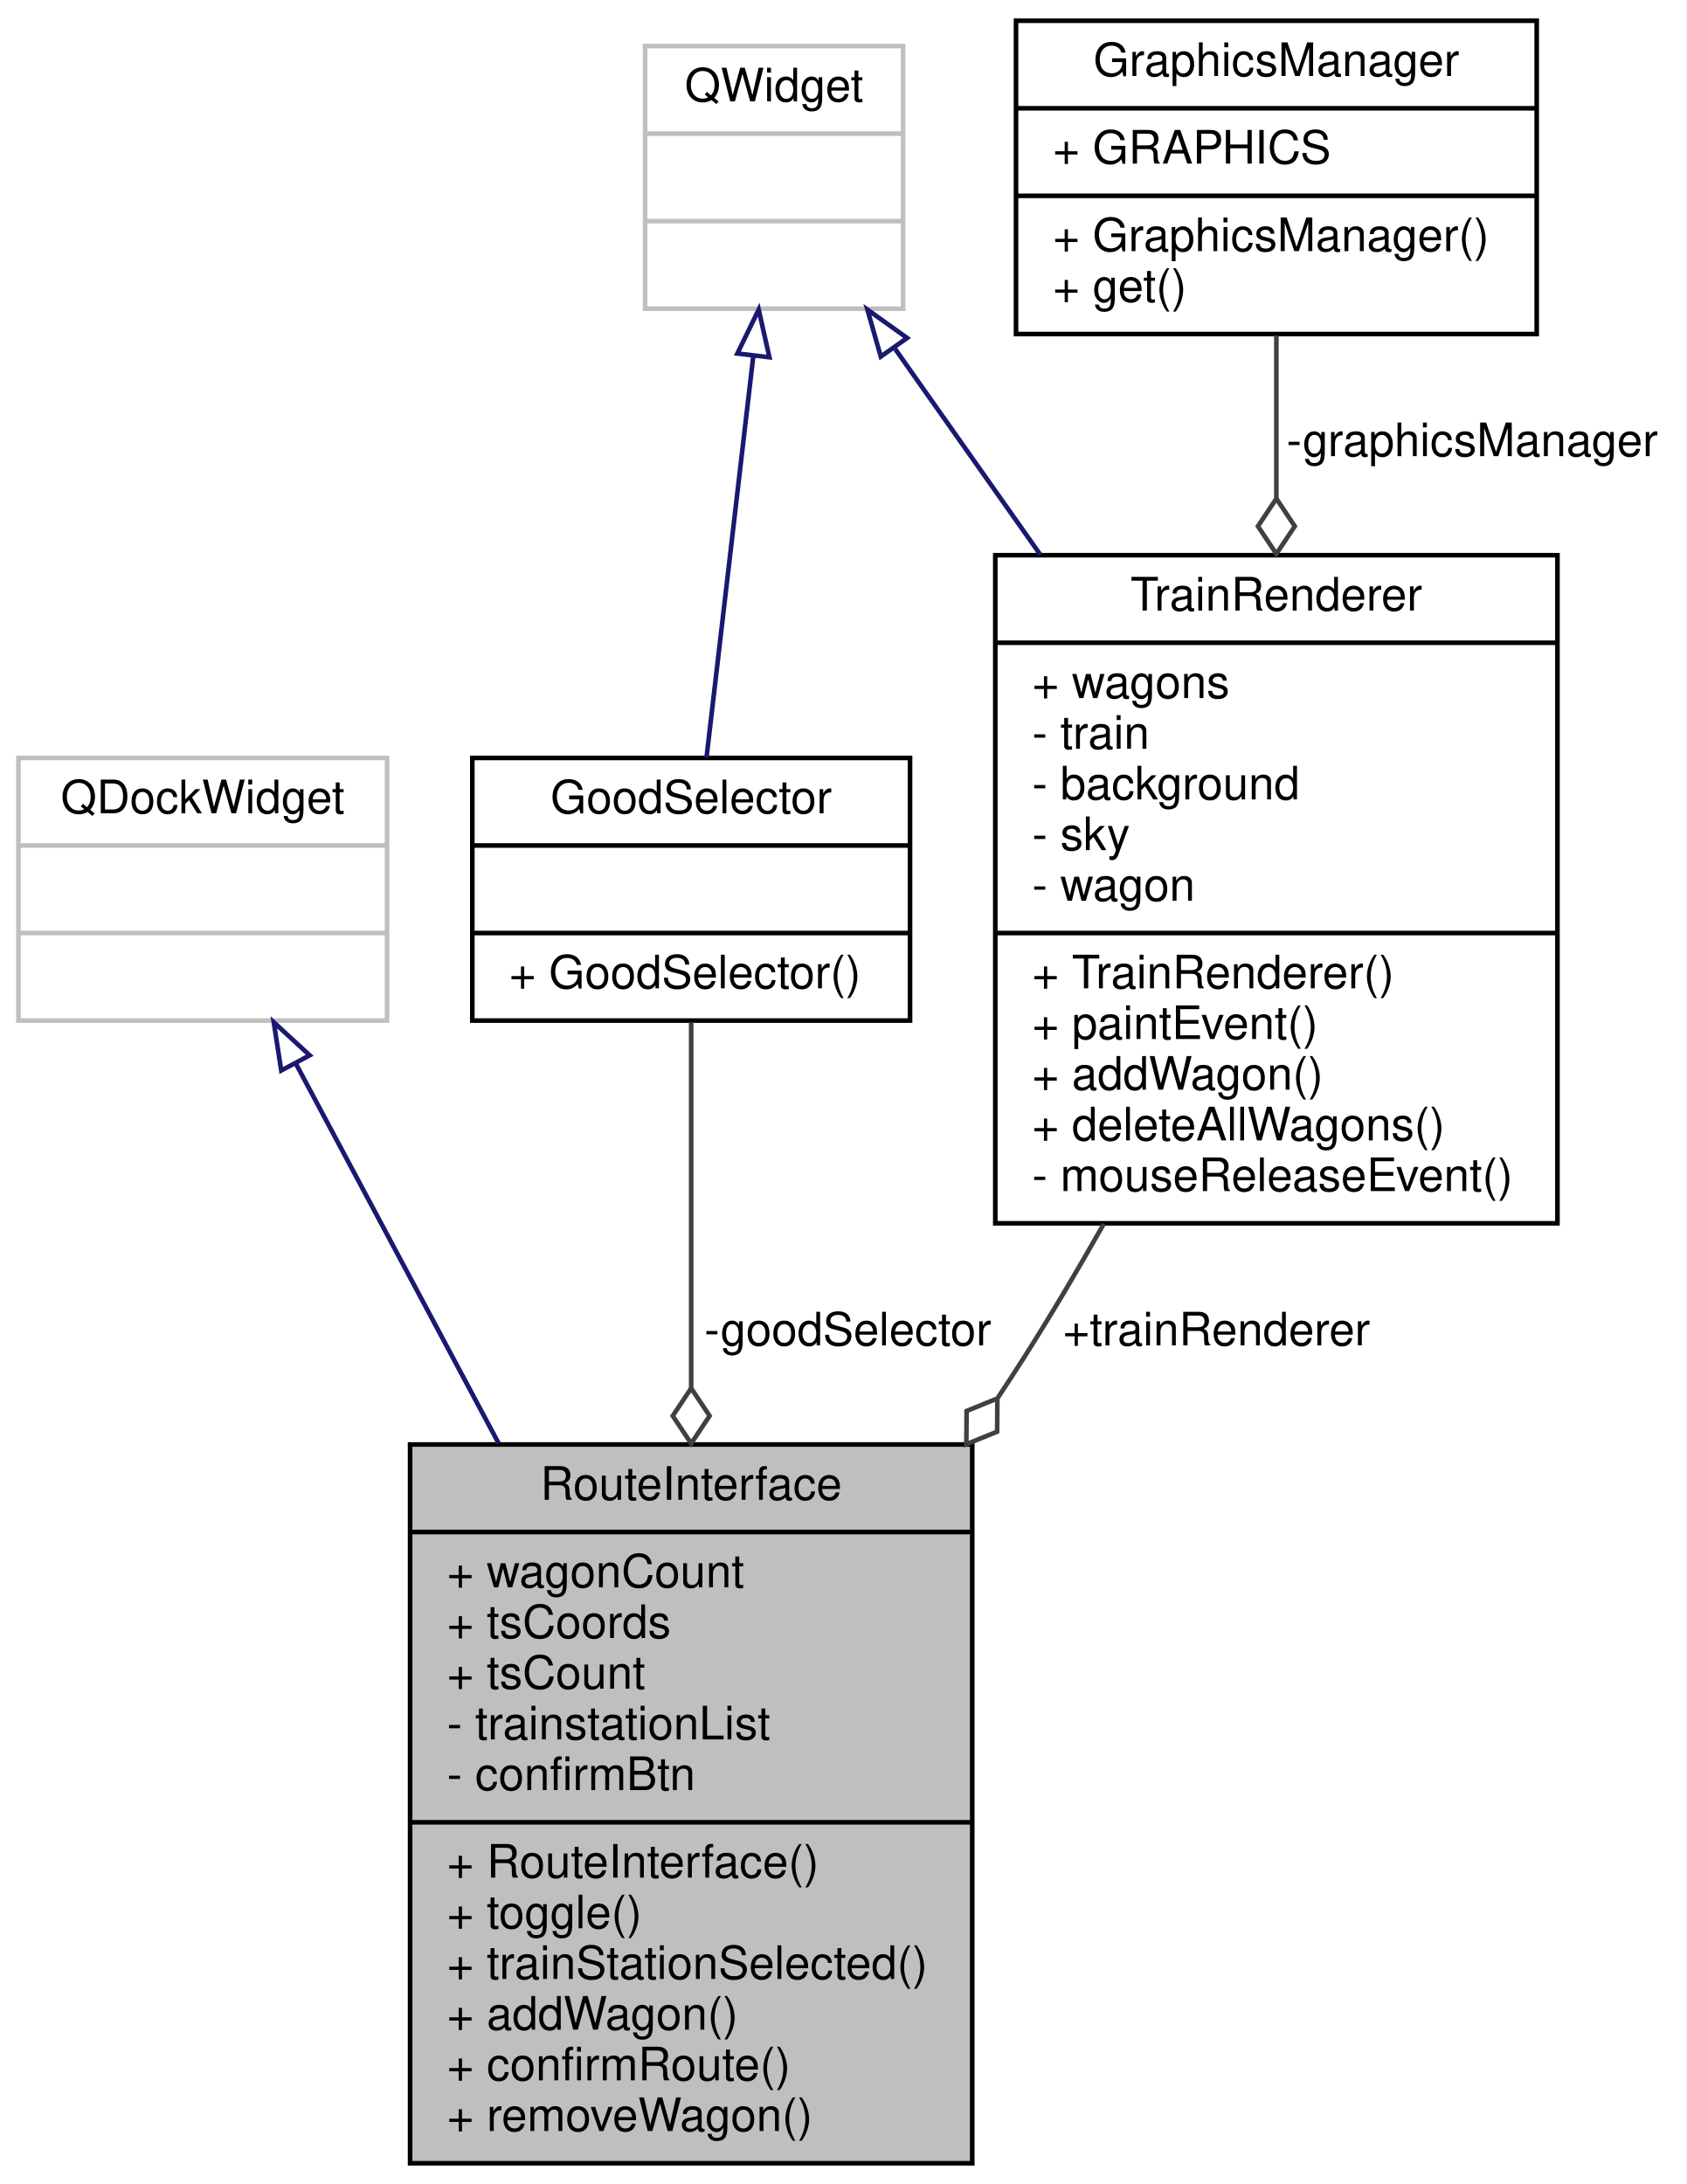
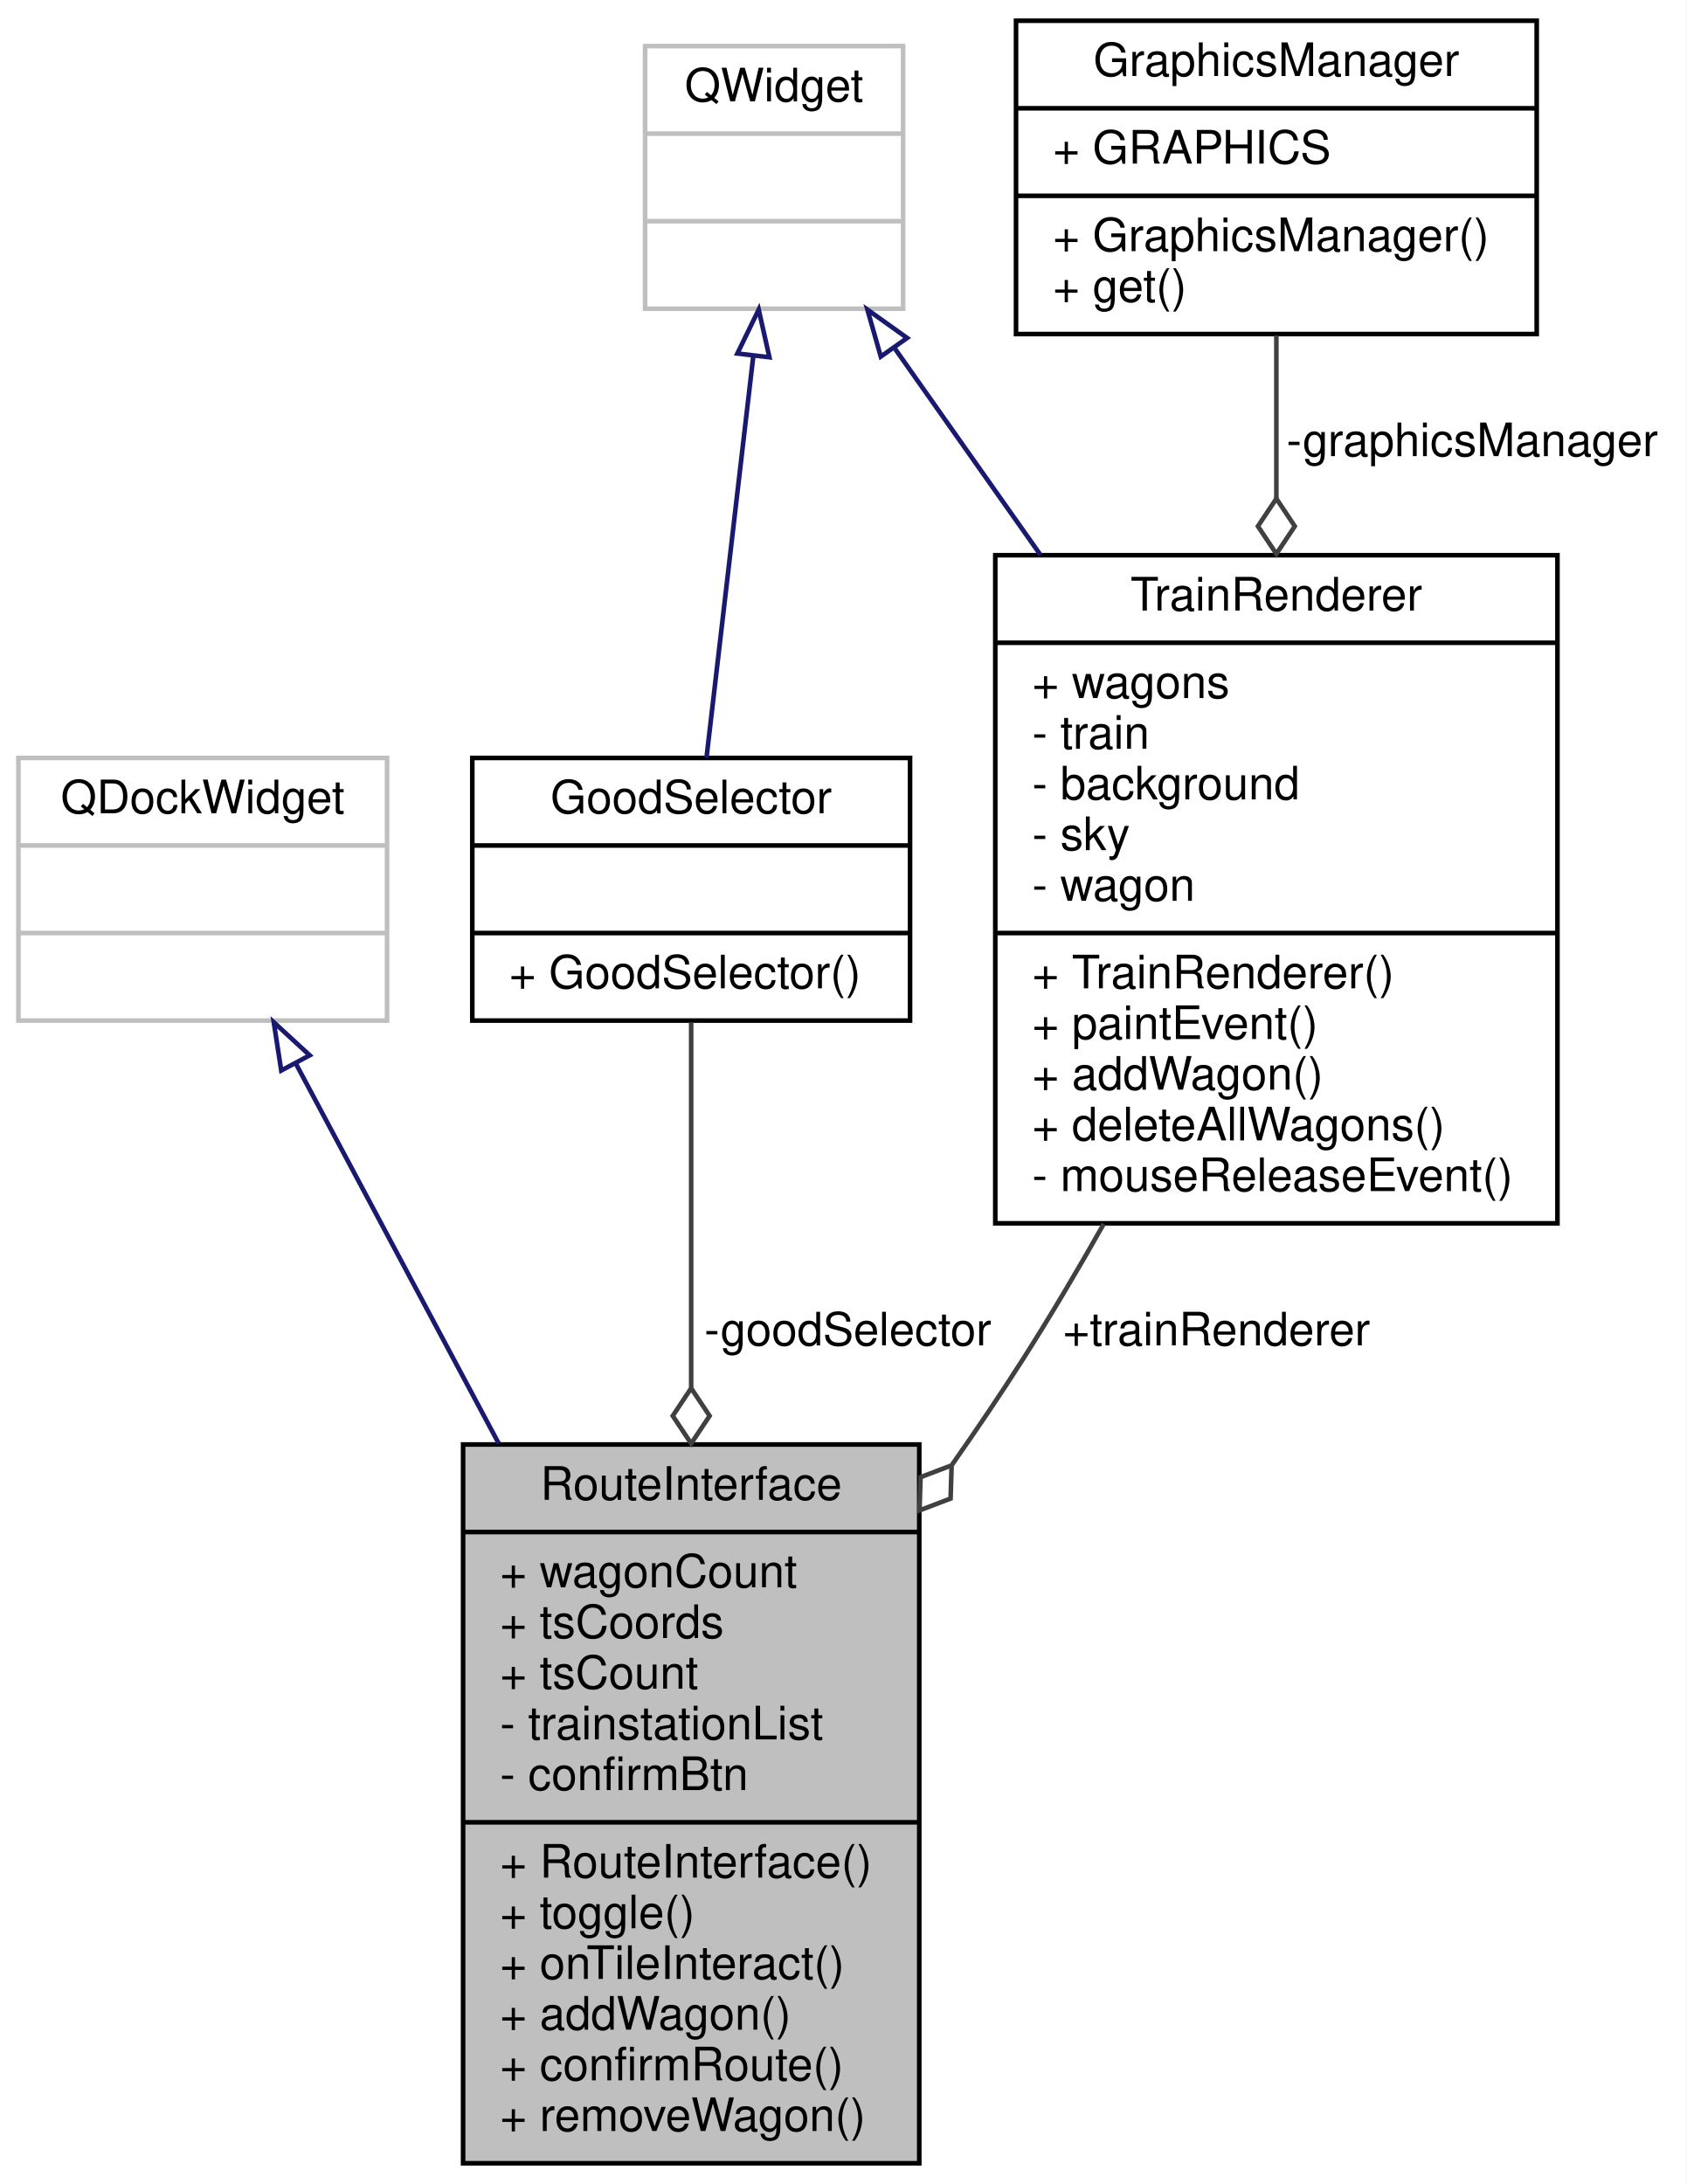
<svg xmlns="http://www.w3.org/2000/svg" xmlns:xlink="http://www.w3.org/1999/xlink" width="366pt" height="474pt" viewBox="0.00 0.00 366.00 474.00">
  <g id="graph0" class="graph" transform="scale(1 1) rotate(0) translate(4 470)">
    <polygon fill="#ffffff" stroke="transparent" points="-4,4 -4,-470 362,-470 362,4 -4,4" />
    <g id="node1" class="node">
      <g id="a_node1">
        <a xlink:title=" ">
-           <polygon fill="#bfbfbf" stroke="#000000" points="85,-.5 85,-156.5 207,-156.5 207,-.5 85,-.5" />
+           <polygon fill="#bfbfbf" stroke="#000000" points="96.5,-.5 96.5,-156.5 195.5,-156.5 195.5,-.5 96.5,-.5" />
          <text text-anchor="middle" x="146" y="-144.5" font-family="Helvetica,sans-Serif" font-size="10.00" fill="#000000">RouteInterface</text>
-           <polyline fill="none" stroke="#000000" points="85,-137.5 207,-137.5 " />
-           <text text-anchor="start" x="93" y="-125.5" font-family="Helvetica,sans-Serif" font-size="10.00" fill="#000000">+ wagonCount</text>
-           <text text-anchor="start" x="93" y="-114.5" font-family="Helvetica,sans-Serif" font-size="10.00" fill="#000000">+ tsCoords</text>
-           <text text-anchor="start" x="93" y="-103.5" font-family="Helvetica,sans-Serif" font-size="10.00" fill="#000000">+ tsCount</text>
-           <text text-anchor="start" x="93" y="-92.5" font-family="Helvetica,sans-Serif" font-size="10.00" fill="#000000">- trainstationList</text>
-           <text text-anchor="start" x="93" y="-81.5" font-family="Helvetica,sans-Serif" font-size="10.00" fill="#000000">- confirmBtn</text>
-           <polyline fill="none" stroke="#000000" points="85,-74.5 207,-74.5 " />
-           <text text-anchor="start" x="93" y="-62.5" font-family="Helvetica,sans-Serif" font-size="10.00" fill="#000000">+ RouteInterface()</text>
-           <text text-anchor="start" x="93" y="-51.5" font-family="Helvetica,sans-Serif" font-size="10.00" fill="#000000">+ toggle()</text>
-           <text text-anchor="start" x="93" y="-40.5" font-family="Helvetica,sans-Serif" font-size="10.00" fill="#000000">+ trainStationSelected()</text>
-           <text text-anchor="start" x="93" y="-29.5" font-family="Helvetica,sans-Serif" font-size="10.00" fill="#000000">+ addWagon()</text>
-           <text text-anchor="start" x="93" y="-18.5" font-family="Helvetica,sans-Serif" font-size="10.00" fill="#000000">+ confirmRoute()</text>
-           <text text-anchor="start" x="93" y="-7.5" font-family="Helvetica,sans-Serif" font-size="10.00" fill="#000000">+ removeWagon()</text>
+           <polyline fill="none" stroke="#000000" points="96.5,-137.5 195.5,-137.5 " />
+           <text text-anchor="start" x="104.5" y="-125.5" font-family="Helvetica,sans-Serif" font-size="10.00" fill="#000000">+ wagonCount</text>
+           <text text-anchor="start" x="104.5" y="-114.5" font-family="Helvetica,sans-Serif" font-size="10.00" fill="#000000">+ tsCoords</text>
+           <text text-anchor="start" x="104.5" y="-103.5" font-family="Helvetica,sans-Serif" font-size="10.00" fill="#000000">+ tsCount</text>
+           <text text-anchor="start" x="104.5" y="-92.5" font-family="Helvetica,sans-Serif" font-size="10.00" fill="#000000">- trainstationList</text>
+           <text text-anchor="start" x="104.5" y="-81.5" font-family="Helvetica,sans-Serif" font-size="10.00" fill="#000000">- confirmBtn</text>
+           <polyline fill="none" stroke="#000000" points="96.5,-74.5 195.5,-74.5 " />
+           <text text-anchor="start" x="104.5" y="-62.5" font-family="Helvetica,sans-Serif" font-size="10.00" fill="#000000">+ RouteInterface()</text>
+           <text text-anchor="start" x="104.5" y="-51.5" font-family="Helvetica,sans-Serif" font-size="10.00" fill="#000000">+ toggle()</text>
+           <text text-anchor="start" x="104.5" y="-40.5" font-family="Helvetica,sans-Serif" font-size="10.00" fill="#000000">+ onTileInteract()</text>
+           <text text-anchor="start" x="104.5" y="-29.5" font-family="Helvetica,sans-Serif" font-size="10.00" fill="#000000">+ addWagon()</text>
+           <text text-anchor="start" x="104.5" y="-18.5" font-family="Helvetica,sans-Serif" font-size="10.00" fill="#000000">+ confirmRoute()</text>
+           <text text-anchor="start" x="104.5" y="-7.5" font-family="Helvetica,sans-Serif" font-size="10.00" fill="#000000">+ removeWagon()</text>
        </a>
      </g>
    </g>
    <g id="node2" class="node">
      <g id="a_node2">
        <a xlink:title=" ">
          <polygon fill="#ffffff" stroke="#bfbfbf" points="0,-248.5 0,-305.5 80,-305.5 80,-248.5 0,-248.5" />
          <text text-anchor="middle" x="40" y="-293.5" font-family="Helvetica,sans-Serif" font-size="10.00" fill="#000000">QDockWidget</text>
          <polyline fill="none" stroke="#bfbfbf" points="0,-286.5 80,-286.5 " />
          <text text-anchor="middle" x="40" y="-274.5" font-family="Helvetica,sans-Serif" font-size="10.00" fill="#000000"> </text>
          <polyline fill="none" stroke="#bfbfbf" points="0,-267.5 80,-267.5 " />
          <text text-anchor="middle" x="40" y="-255.5" font-family="Helvetica,sans-Serif" font-size="10.00" fill="#000000"> </text>
        </a>
      </g>
    </g>
    <g id="edge1" class="edge">
      <path fill="none" stroke="#191970" d="M60.151,-239.264C72.61,-215.934 89.067,-185.116 104.236,-156.709" />
      <polygon fill="none" stroke="#191970" points="57.036,-237.667 55.413,-248.136 63.211,-240.964 57.036,-237.667" />
    </g>
    <g id="node3" class="node">
      <g id="a_node3">
        <a xlink:href="classTrainRenderer.html" target="_top" xlink:title=" ">
          <polygon fill="#ffffff" stroke="#000000" points="212,-204.5 212,-349.5 334,-349.5 334,-204.5 212,-204.5" />
          <text text-anchor="middle" x="273" y="-337.5" font-family="Helvetica,sans-Serif" font-size="10.00" fill="#000000">TrainRenderer</text>
          <polyline fill="none" stroke="#000000" points="212,-330.5 334,-330.5 " />
          <text text-anchor="start" x="220" y="-318.5" font-family="Helvetica,sans-Serif" font-size="10.00" fill="#000000">+ wagons</text>
          <text text-anchor="start" x="220" y="-307.5" font-family="Helvetica,sans-Serif" font-size="10.00" fill="#000000">- train</text>
          <text text-anchor="start" x="220" y="-296.5" font-family="Helvetica,sans-Serif" font-size="10.00" fill="#000000">- background</text>
          <text text-anchor="start" x="220" y="-285.5" font-family="Helvetica,sans-Serif" font-size="10.00" fill="#000000">- sky</text>
          <text text-anchor="start" x="220" y="-274.5" font-family="Helvetica,sans-Serif" font-size="10.00" fill="#000000">- wagon</text>
          <polyline fill="none" stroke="#000000" points="212,-267.5 334,-267.5 " />
          <text text-anchor="start" x="220" y="-255.5" font-family="Helvetica,sans-Serif" font-size="10.00" fill="#000000">+ TrainRenderer()</text>
          <text text-anchor="start" x="220" y="-244.5" font-family="Helvetica,sans-Serif" font-size="10.00" fill="#000000">+ paintEvent()</text>
          <text text-anchor="start" x="220" y="-233.5" font-family="Helvetica,sans-Serif" font-size="10.00" fill="#000000">+ addWagon()</text>
          <text text-anchor="start" x="220" y="-222.5" font-family="Helvetica,sans-Serif" font-size="10.00" fill="#000000">+ deleteAllWagons()</text>
          <text text-anchor="start" x="220" y="-211.5" font-family="Helvetica,sans-Serif" font-size="10.00" fill="#000000">- mouseReleaseEvent()</text>
        </a>
      </g>
    </g>
    <g id="edge2" class="edge">
-       <path fill="none" stroke="#404040" d="M235.53,-204.355C229.883,-194.358 223.95,-184.329 218,-175 216.243,-172.245 214.432,-169.467 212.58,-166.678" />
-       <polygon fill="none" stroke="#404040" points="212.454,-166.492 205.776,-163.77 205.72,-156.56 212.398,-159.281 212.454,-166.492" />
+       <path fill="none" stroke="#404040" d="M235.53,-204.355C229.883,-194.358 223.95,-184.329 218,-175 213.193,-167.464 207.984,-159.753 202.639,-152.136" />
+       <polygon fill="none" stroke="#404040" points="202.523,-151.972 195.783,-149.407 195.559,-142.199 202.299,-144.764 202.523,-151.972" />
      <text text-anchor="middle" x="260" y="-178" font-family="Helvetica,sans-Serif" font-size="10.00" fill="#000000"> +trainRenderer</text>
    </g>
    <g id="node4" class="node">
      <g id="a_node4">
        <a xlink:title=" ">
          <polygon fill="#ffffff" stroke="#bfbfbf" points="136,-403 136,-460 192,-460 192,-403 136,-403" />
          <text text-anchor="middle" x="164" y="-448" font-family="Helvetica,sans-Serif" font-size="10.00" fill="#000000">QWidget</text>
          <polyline fill="none" stroke="#bfbfbf" points="136,-441 192,-441 " />
          <text text-anchor="middle" x="164" y="-429" font-family="Helvetica,sans-Serif" font-size="10.00" fill="#000000"> </text>
          <polyline fill="none" stroke="#bfbfbf" points="136,-422 192,-422 " />
          <text text-anchor="middle" x="164" y="-410" font-family="Helvetica,sans-Serif" font-size="10.00" fill="#000000"> </text>
        </a>
      </g>
    </g>
    <g id="edge3" class="edge">
      <path fill="none" stroke="#191970" d="M190.254,-394.287C199.772,-380.796 210.878,-365.054 221.806,-349.564" />
      <polygon fill="none" stroke="#191970" points="187.151,-392.613 184.247,-402.802 192.871,-396.648 187.151,-392.613" />
    </g>
    <g id="node6" class="node">
      <g id="a_node6">
        <a xlink:href="classGoodSelector.html" target="_top" xlink:title=" ">
          <polygon fill="#ffffff" stroke="#000000" points="98.5,-248.5 98.5,-305.5 193.5,-305.5 193.5,-248.5 98.5,-248.5" />
          <text text-anchor="middle" x="146" y="-293.5" font-family="Helvetica,sans-Serif" font-size="10.00" fill="#000000">GoodSelector</text>
          <polyline fill="none" stroke="#000000" points="98.5,-286.5 193.5,-286.5 " />
          <text text-anchor="middle" x="146" y="-274.5" font-family="Helvetica,sans-Serif" font-size="10.00" fill="#000000"> </text>
          <polyline fill="none" stroke="#000000" points="98.5,-267.5 193.5,-267.5 " />
          <text text-anchor="start" x="106.5" y="-255.5" font-family="Helvetica,sans-Serif" font-size="10.00" fill="#000000">+ GoodSelector()</text>
        </a>
      </g>
    </g>
    <g id="edge6" class="edge">
      <path fill="none" stroke="#191970" d="M159.458,-392.512C156.304,-365.446 152.174,-329.997 149.326,-305.545" />
      <polygon fill="none" stroke="#191970" points="156.023,-393.274 160.656,-402.802 162.976,-392.464 156.023,-393.274" />
    </g>
    <g id="node5" class="node">
      <g id="a_node5">
        <a xlink:href="classGraphicsManager.html" target="_top" xlink:title=" ">
          <polygon fill="#ffffff" stroke="#000000" points="216.5,-397.5 216.5,-465.5 329.5,-465.5 329.5,-397.5 216.5,-397.5" />
          <text text-anchor="middle" x="273" y="-453.5" font-family="Helvetica,sans-Serif" font-size="10.00" fill="#000000">GraphicsManager</text>
          <polyline fill="none" stroke="#000000" points="216.5,-446.5 329.5,-446.5 " />
          <text text-anchor="start" x="224.5" y="-434.5" font-family="Helvetica,sans-Serif" font-size="10.00" fill="#000000">+ GRAPHICS</text>
          <polyline fill="none" stroke="#000000" points="216.5,-427.5 329.5,-427.5 " />
          <text text-anchor="start" x="224.5" y="-415.5" font-family="Helvetica,sans-Serif" font-size="10.00" fill="#000000">+ GraphicsManager()</text>
          <text text-anchor="start" x="224.5" y="-404.5" font-family="Helvetica,sans-Serif" font-size="10.00" fill="#000000">+ get()</text>
        </a>
      </g>
    </g>
    <g id="edge4" class="edge">
      <path fill="none" stroke="#404040" d="M273,-397.211C273,-386.567 273,-374.327 273,-361.82" />
      <polygon fill="none" stroke="#404040" points="273,-361.789 269,-355.789 273,-349.789 277,-355.789 273,-361.789" />
      <text text-anchor="middle" x="315.5" y="-371" font-family="Helvetica,sans-Serif" font-size="10.00" fill="#000000"> -graphicsManager</text>
    </g>
    <g id="edge5" class="edge">
      <path fill="none" stroke="#404040" d="M146,-248.136C146,-227.155 146,-197.528 146,-168.892" />
      <polygon fill="none" stroke="#404040" points="146,-168.709 142,-162.709 146,-156.709 150,-162.709 146,-168.709" />
      <text text-anchor="middle" x="180" y="-178" font-family="Helvetica,sans-Serif" font-size="10.00" fill="#000000"> -goodSelector</text>
    </g>
  </g>
</svg>
